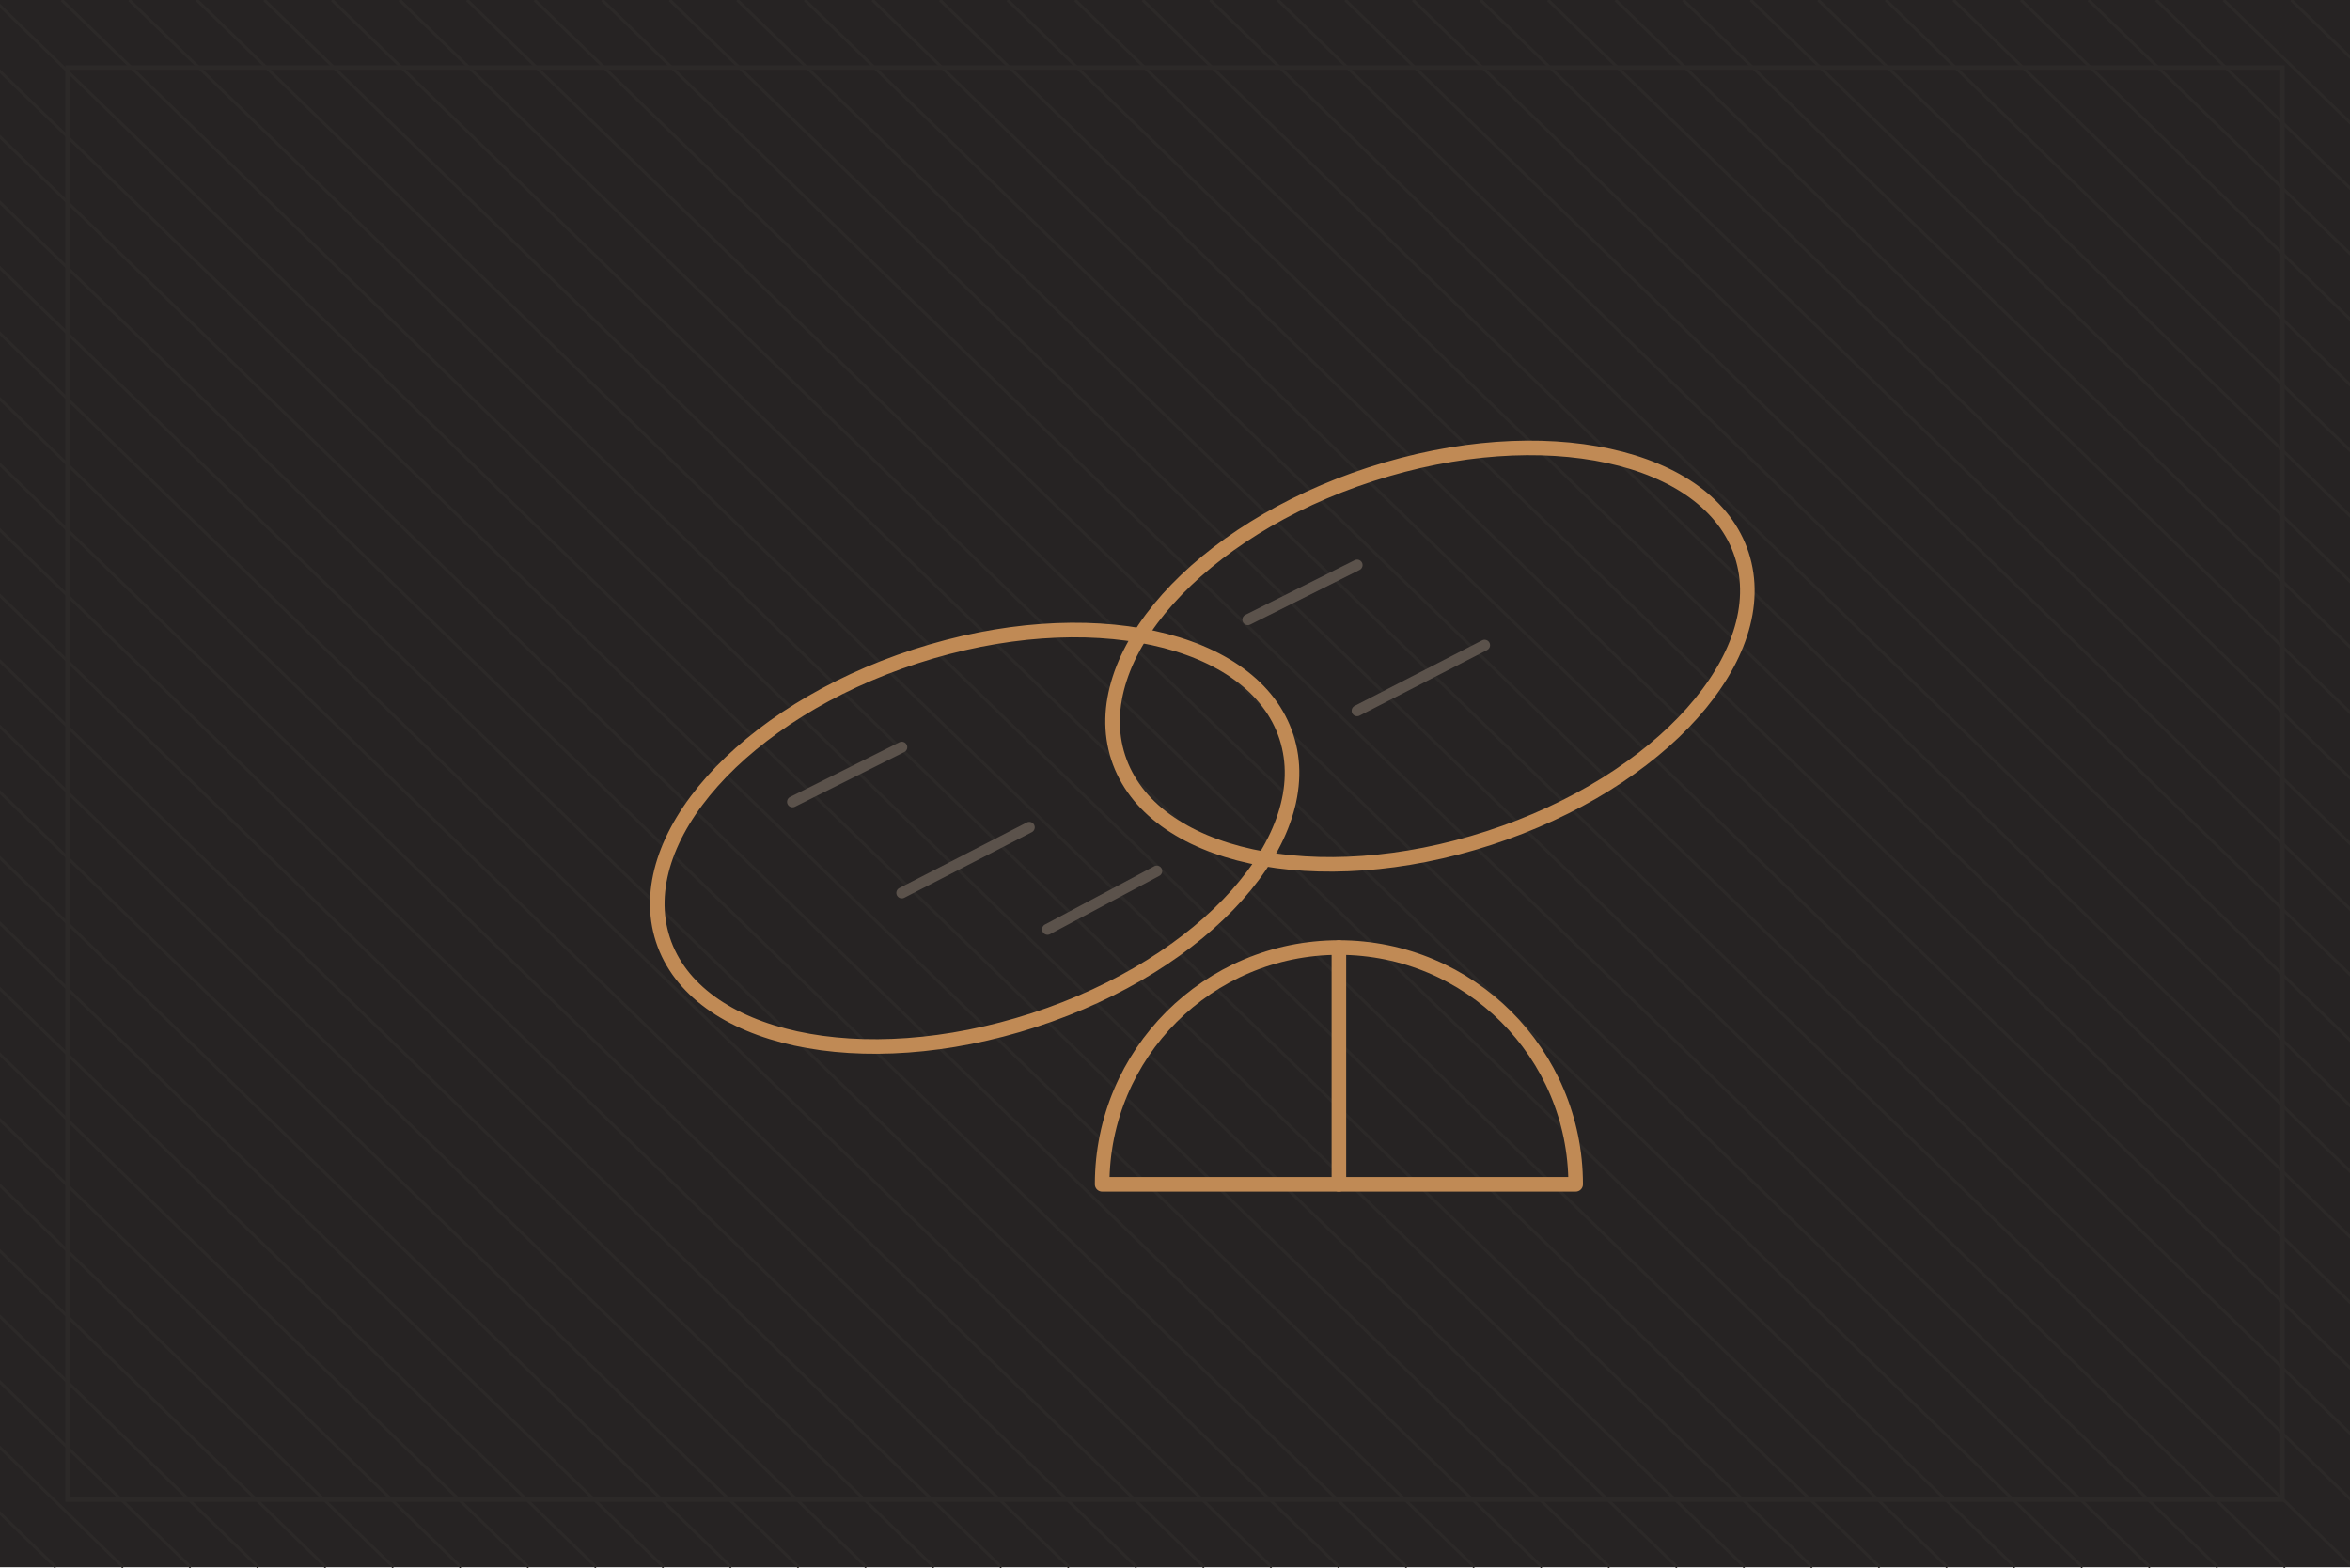
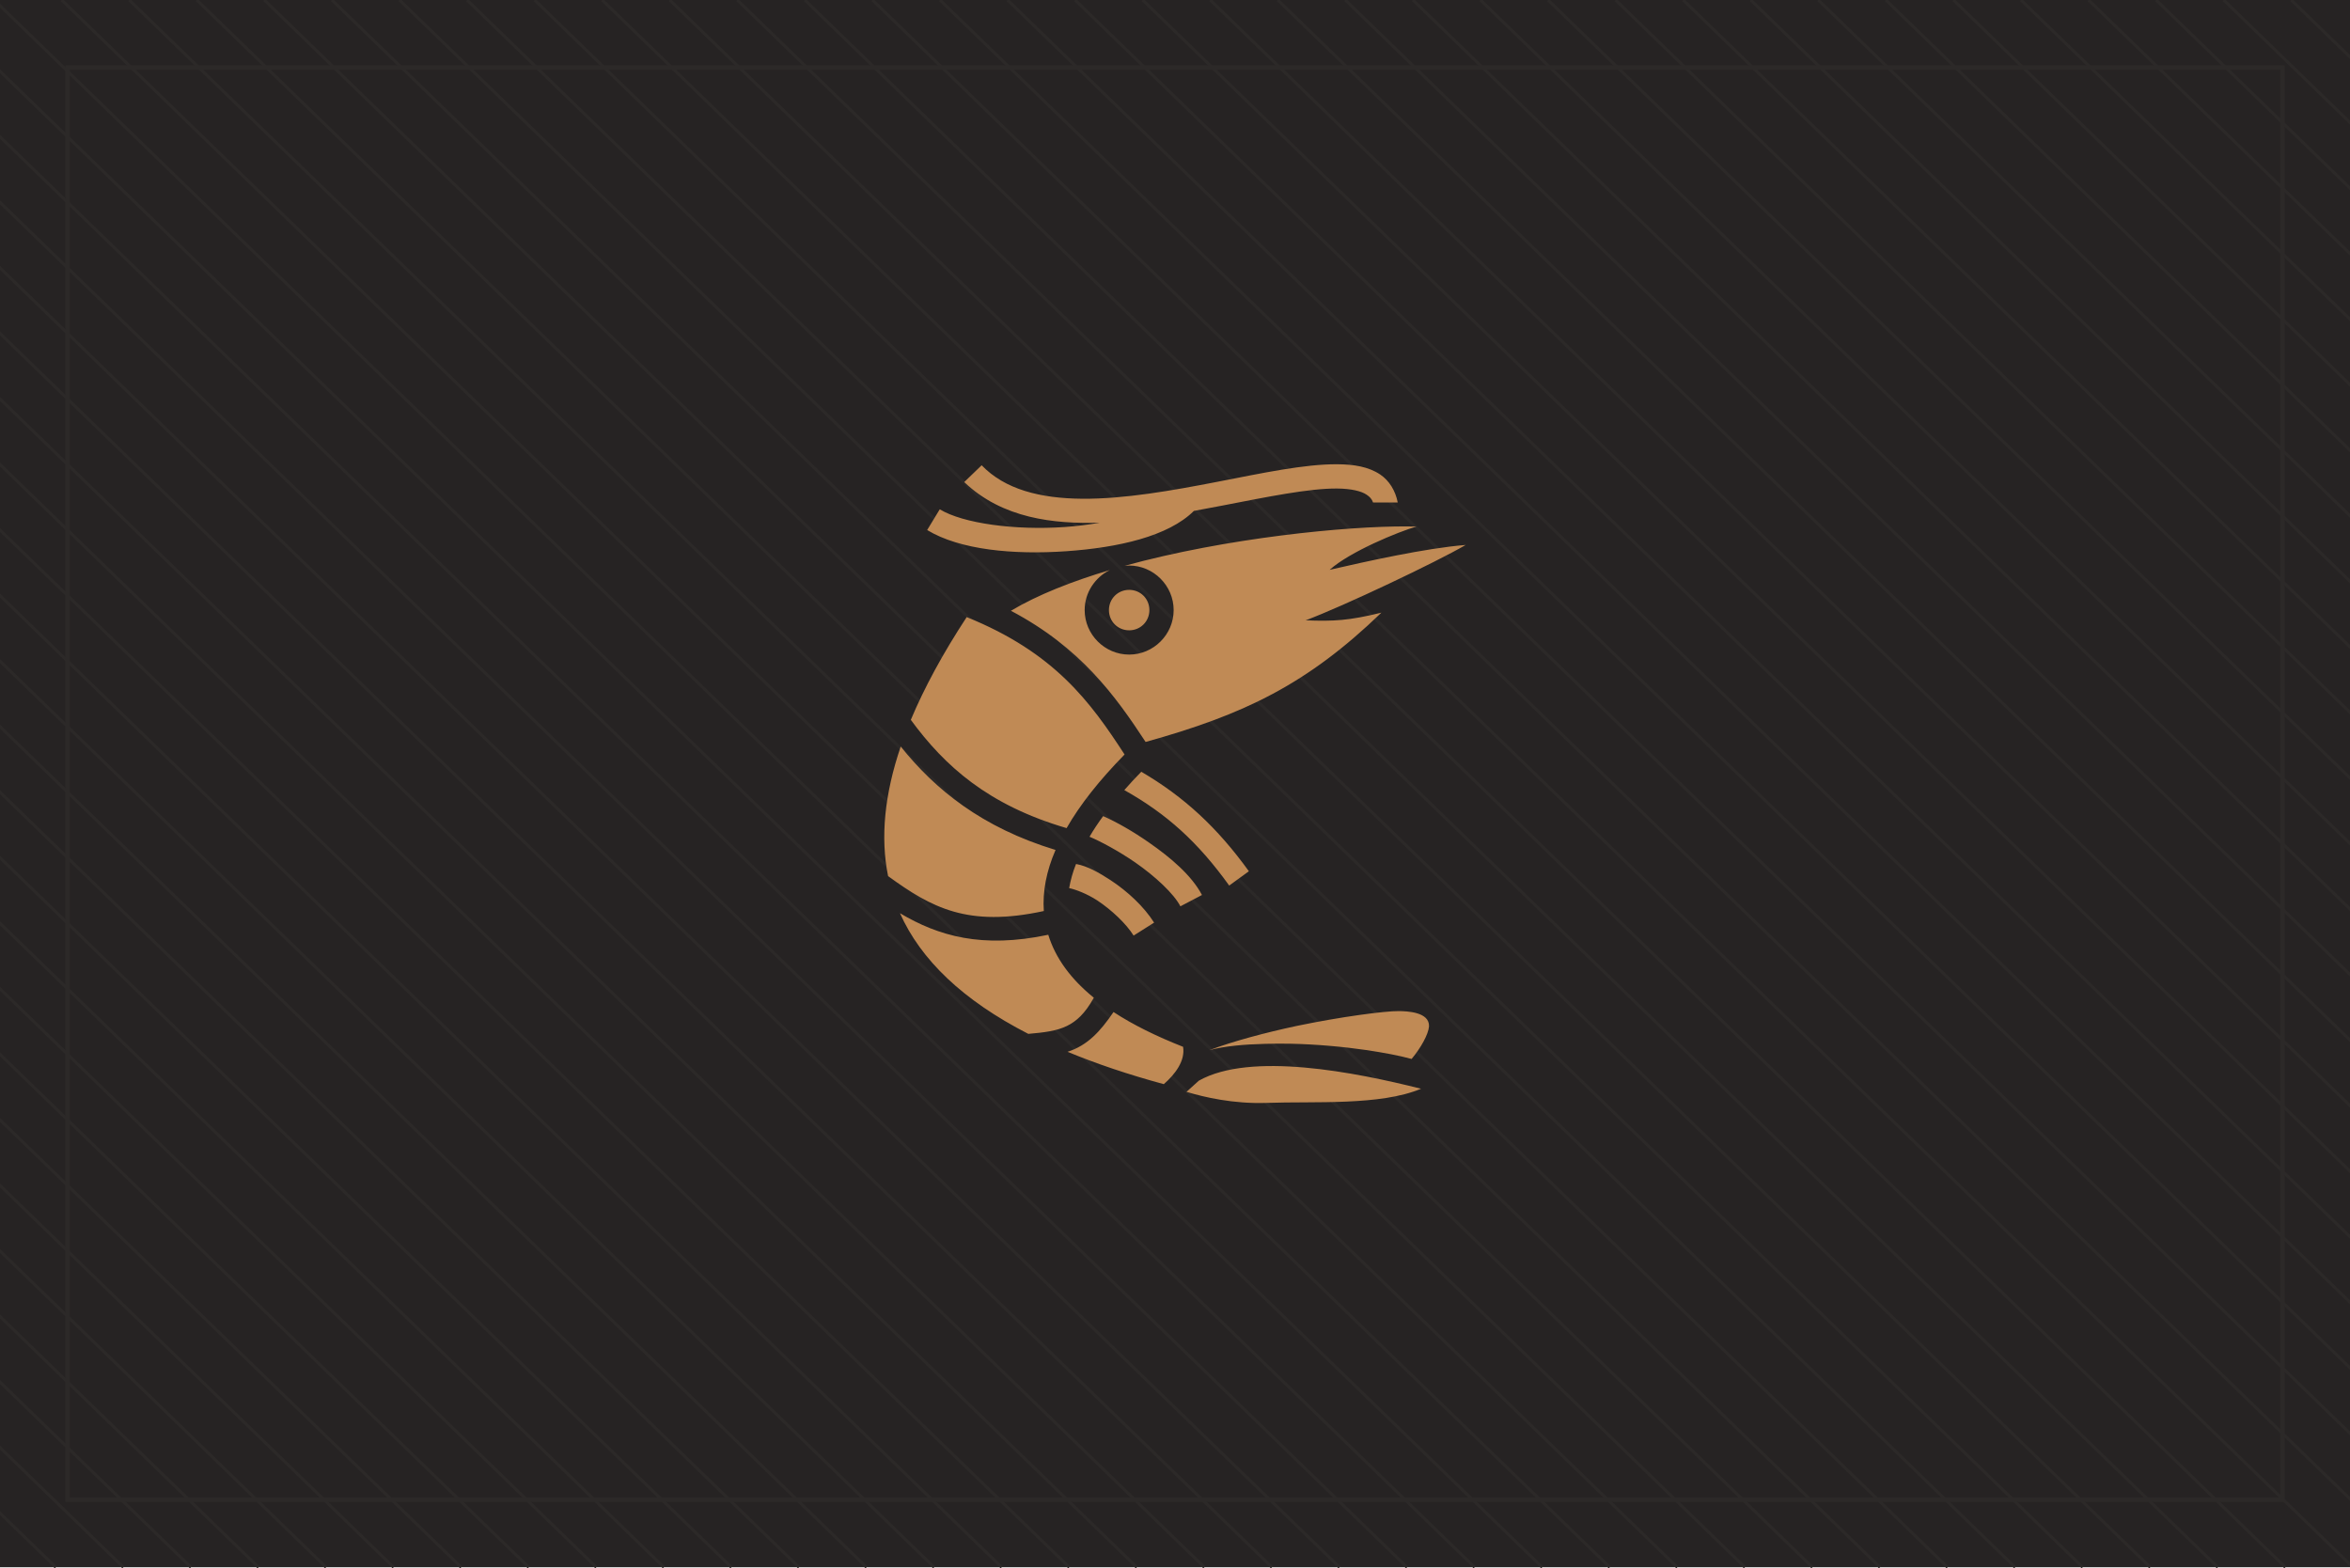
<svg xmlns="http://www.w3.org/2000/svg" width="1600" height="1067" viewBox="0 0 1600 1067">
  <rect width="1600" height="1067" fill="#262323" />
  <line x1="-1200" y1="0" x2="-100" y2="1067" stroke="#2c2928" stroke-width="2" />
  <line x1="-1154" y1="0" x2="-54" y2="1067" stroke="#2c2928" stroke-width="2" />
  <line x1="-1108" y1="0" x2="-8" y2="1067" stroke="#2c2928" stroke-width="2" />
  <line x1="-1062" y1="0" x2="38" y2="1067" stroke="#2c2928" stroke-width="2" />
  <line x1="-1016" y1="0" x2="84" y2="1067" stroke="#2c2928" stroke-width="2" />
  <line x1="-970" y1="0" x2="130" y2="1067" stroke="#2c2928" stroke-width="2" />
  <line x1="-924" y1="0" x2="176" y2="1067" stroke="#2c2928" stroke-width="2" />
  <line x1="-878" y1="0" x2="222" y2="1067" stroke="#2c2928" stroke-width="2" />
  <line x1="-832" y1="0" x2="268" y2="1067" stroke="#2c2928" stroke-width="2" />
  <line x1="-786" y1="0" x2="314" y2="1067" stroke="#2c2928" stroke-width="2" />
  <line x1="-740" y1="0" x2="360" y2="1067" stroke="#2c2928" stroke-width="2" />
  <line x1="-694" y1="0" x2="406" y2="1067" stroke="#2c2928" stroke-width="2" />
  <line x1="-648" y1="0" x2="452" y2="1067" stroke="#2c2928" stroke-width="2" />
  <line x1="-602" y1="0" x2="498" y2="1067" stroke="#2c2928" stroke-width="2" />
  <line x1="-556" y1="0" x2="544" y2="1067" stroke="#2c2928" stroke-width="2" />
  <line x1="-510" y1="0" x2="590" y2="1067" stroke="#2c2928" stroke-width="2" />
  <line x1="-464" y1="0" x2="636" y2="1067" stroke="#2c2928" stroke-width="2" />
  <line x1="-418" y1="0" x2="682" y2="1067" stroke="#2c2928" stroke-width="2" />
  <line x1="-372" y1="0" x2="728" y2="1067" stroke="#2c2928" stroke-width="2" />
  <line x1="-326" y1="0" x2="774" y2="1067" stroke="#2c2928" stroke-width="2" />
  <line x1="-280" y1="0" x2="820" y2="1067" stroke="#2c2928" stroke-width="2" />
  <line x1="-234" y1="0" x2="866" y2="1067" stroke="#2c2928" stroke-width="2" />
  <line x1="-188" y1="0" x2="912" y2="1067" stroke="#2c2928" stroke-width="2" />
  <line x1="-142" y1="0" x2="958" y2="1067" stroke="#2c2928" stroke-width="2" />
  <line x1="-96" y1="0" x2="1004" y2="1067" stroke="#2c2928" stroke-width="2" />
  <line x1="-50" y1="0" x2="1050" y2="1067" stroke="#2c2928" stroke-width="2" />
  <line x1="-4" y1="0" x2="1096" y2="1067" stroke="#2c2928" stroke-width="2" />
  <line x1="42" y1="0" x2="1142" y2="1067" stroke="#2c2928" stroke-width="2" />
  <line x1="88" y1="0" x2="1188" y2="1067" stroke="#2c2928" stroke-width="2" />
  <line x1="134" y1="0" x2="1234" y2="1067" stroke="#2c2928" stroke-width="2" />
  <line x1="180" y1="0" x2="1280" y2="1067" stroke="#2c2928" stroke-width="2" />
  <line x1="226" y1="0" x2="1326" y2="1067" stroke="#2c2928" stroke-width="2" />
  <line x1="272" y1="0" x2="1372" y2="1067" stroke="#2c2928" stroke-width="2" />
  <line x1="318" y1="0" x2="1418" y2="1067" stroke="#2c2928" stroke-width="2" />
  <line x1="364" y1="0" x2="1464" y2="1067" stroke="#2c2928" stroke-width="2" />
  <line x1="410" y1="0" x2="1510" y2="1067" stroke="#2c2928" stroke-width="2" />
  <line x1="456" y1="0" x2="1556" y2="1067" stroke="#2c2928" stroke-width="2" />
  <line x1="502" y1="0" x2="1602" y2="1067" stroke="#2c2928" stroke-width="2" />
  <line x1="548" y1="0" x2="1648" y2="1067" stroke="#2c2928" stroke-width="2" />
  <line x1="594" y1="0" x2="1694" y2="1067" stroke="#2c2928" stroke-width="2" />
  <line x1="640" y1="0" x2="1740" y2="1067" stroke="#2c2928" stroke-width="2" />
  <line x1="686" y1="0" x2="1786" y2="1067" stroke="#2c2928" stroke-width="2" />
  <line x1="732" y1="0" x2="1832" y2="1067" stroke="#2c2928" stroke-width="2" />
  <line x1="778" y1="0" x2="1878" y2="1067" stroke="#2c2928" stroke-width="2" />
  <line x1="824" y1="0" x2="1924" y2="1067" stroke="#2c2928" stroke-width="2" />
  <line x1="870" y1="0" x2="1970" y2="1067" stroke="#2c2928" stroke-width="2" />
  <line x1="916" y1="0" x2="2016" y2="1067" stroke="#2c2928" stroke-width="2" />
  <line x1="962" y1="0" x2="2062" y2="1067" stroke="#2c2928" stroke-width="2" />
  <line x1="1008" y1="0" x2="2108" y2="1067" stroke="#2c2928" stroke-width="2" />
  <line x1="1054" y1="0" x2="2154" y2="1067" stroke="#2c2928" stroke-width="2" />
  <line x1="1100" y1="0" x2="2200" y2="1067" stroke="#2c2928" stroke-width="2" />
  <line x1="1146" y1="0" x2="2246" y2="1067" stroke="#2c2928" stroke-width="2" />
  <line x1="1192" y1="0" x2="2292" y2="1067" stroke="#2c2928" stroke-width="2" />
  <line x1="1238" y1="0" x2="2338" y2="1067" stroke="#2c2928" stroke-width="2" />
  <line x1="1284" y1="0" x2="2384" y2="1067" stroke="#2c2928" stroke-width="2" />
  <line x1="1330" y1="0" x2="2430" y2="1067" stroke="#2c2928" stroke-width="2" />
  <line x1="1376" y1="0" x2="2476" y2="1067" stroke="#2c2928" stroke-width="2" />
  <line x1="1422" y1="0" x2="2522" y2="1067" stroke="#2c2928" stroke-width="2" />
  <line x1="1468" y1="0" x2="2568" y2="1067" stroke="#2c2928" stroke-width="2" />
  <line x1="1514" y1="0" x2="2614" y2="1067" stroke="#2c2928" stroke-width="2" />
  <line x1="1560" y1="0" x2="2660" y2="1067" stroke="#2c2928" stroke-width="2" />
  <line x1="1606" y1="0" x2="2706" y2="1067" stroke="#2c2928" stroke-width="2" />
  <line x1="1652" y1="0" x2="2752" y2="1067" stroke="#2c2928" stroke-width="2" />
  <line x1="1698" y1="0" x2="2798" y2="1067" stroke="#2c2928" stroke-width="2" />
  <line x1="1744" y1="0" x2="2844" y2="1067" stroke="#2c2928" stroke-width="2" />
  <line x1="1790" y1="0" x2="2890" y2="1067" stroke="#2c2928" stroke-width="2" />
  <rect x="46" y="46" width="1508" height="975" fill="none" stroke="#2c2928" stroke-width="3" />
-   <g transform="translate(800.0,533.5) scale(1.24)" fill="none" stroke="#c08a55" stroke-width="8" stroke-linecap="round" stroke-linejoin="round">
-     <ellipse cx="-110" cy="30" rx="180" ry="105" transform="rotate(-18 -110 30)" />
-     <ellipse cx="140" cy="-70" rx="180" ry="105" transform="rotate(-18 140 -70)" />
-     <g stroke="#5b524b" stroke-width="6">
-       <path d="M-210,10 l60,-30" />
-       <path d="M-150,60 l70,-36" />
-       <path d="M-70,80 l60,-32" />
-       <path d="M40,-90 l60,-30" />
-       <path d="M100,-40 l70,-36" />
-     </g>
-     <path d="M-40,220 a130,130 0 0 1 260,0 z" />
-     <path d="M90,220 v-130" />
+   <g transform="translate(565.0,298.5) scale(0.91797)">
+     <path fill="#c08a55" d="M376.4 19.14c-24.4-.17-55.5 6.54-89 13.02-33.4 6.48-68.9 12.8-100.2 12.56-31.2-.24-57.4-6.91-74.6-24.83L99.67 32.35C128 59.39 166 63.49 200.2 62.49c-8.4 1.48-17.2 2.59-26.1 3.21-36.7 2.54-75.23-2.61-92.58-13.15l-9.34 15.38C96.57 82.72 136.4 86.36 175.3 83.65c38.6-2.68 75.7-11.02 94.7-29.9 7.1-1.28 14.1-2.59 20.9-3.92 33.6-6.51 64.5-12.84 85.3-12.69 10.5.1 18 1.91 21.9 4.57 2.3 1.53 3.9 3.15 4.8 5.78h18.3c-1.7-8.79-6.3-16.19-13-20.74-8.8-5.86-19.6-7.52-31.8-7.61zm51.7 46.1c-44.9-.24-134 8.46-209.4 29.2 1.1-.11 2.2-.17 3.3-.17 18.1 0 33 14.93 33 33.03s-14.9 33-33 33-33-14.9-33-33c0-13 7.7-24.3 18.7-29.71-27.9 8.31-53.4 18.31-73.4 30.21 51.7 27.3 77.4 63 99.9 97.3 73.4-20.4 119.8-42.8 174.9-95.9-24.1 5.9-35.3 6.5-56.2 5.7 28.1-10.5 97-43.23 118.7-55.9-29.4 2.28-74.5 12.38-100.9 18.44 14.9-13.43 51.3-28.42 64.4-32.08-2.2-.1-4.5-.1-7-.12zM222 112.3c-8.4 0-15 6.6-15 15s6.6 15 15 15 15-6.6 15-15-6.6-15-15-15zm-120.5 20.2c-17.58 26.8-31.42 52.3-41.44 76.2 25.1 34.2 57.14 63.2 115.54 80.3 10-17.5 24.4-35.6 43-54.6-25.3-38.9-51.8-75.5-117.1-101.9zm-48.93 96c-12.03 35.4-15.18 67.4-9.37 96.1 32.35 23.5 59.1 38.1 115.5 25.9-1-14.5 1.9-29.6 8.7-45.3-54.9-16.7-89.29-44.9-114.83-76.7zM231 247.2c-4.5 4.6-8.7 9.1-12.6 13.6 31.6 17.7 54.7 38.7 77.8 70.8l14.6-10.6c-23.4-32.4-48-55.2-79.8-73.8zm-28.3 32.9c-3.8 5.2-7.2 10.3-10.1 15.3 8.6 3.6 21.7 10.7 33.8 19 15 10.4 28.9 23.4 33.6 32.6l16-8.4c-7.7-14.6-23.2-27.7-39.3-38.9-11.9-8.3-23.8-15.1-34-19.6zm-20.1 35.5c-2.5 6.2-4.1 12.2-5.1 17.9 4.7 1 12.9 4 20.8 9.1 10.7 7.1 21.5 17.3 27 26.1l15.2-9.6c-7.6-12-19.7-23.2-32.3-31.5-8.6-5.6-17-10.4-25.6-12zM52 352.1c15.4 34.5 46.57 64.6 95.2 89.5 11.6-1 20.9-2.1 28.7-5.9 6.9-3.4 13.3-9 19.9-20.9-16.9-13.7-28.4-29.2-33.8-46.7-49.2 10.4-81.56.9-110-16zm370.1 72.6c-10.4-.1-43.1 4.2-75.8 11-23.5 5-47.6 11.5-64.9 18 11.7-3.1 25.8-4.3 41.3-4.7 6.1-.2 12.5-.2 18.9-.1 19.2.4 39.2 2.2 57 4.8 12.3 1.9 23.4 3.9 32.9 6.5 6.9-8.3 12.4-18.2 12.9-24.1.5-10.9-16.7-11.3-22.3-11.4zm-211.7.7c-9.7 14.2-19.1 24.7-34.1 29.5 21.2 8.8 44.9 16.8 71.4 24 8.3-7.3 16-17.2 14.3-27.7-19.8-7.8-37.1-16.3-51.6-25.8zm63.3 50.9l-9.2 8.3c13.3 4 34.8 9 59.2 8.2 36.3-1.3 84.3 2.2 114.8-10.5-48.8-12.3-126.4-27.6-164.8-6z" />
  </g>
</svg>
